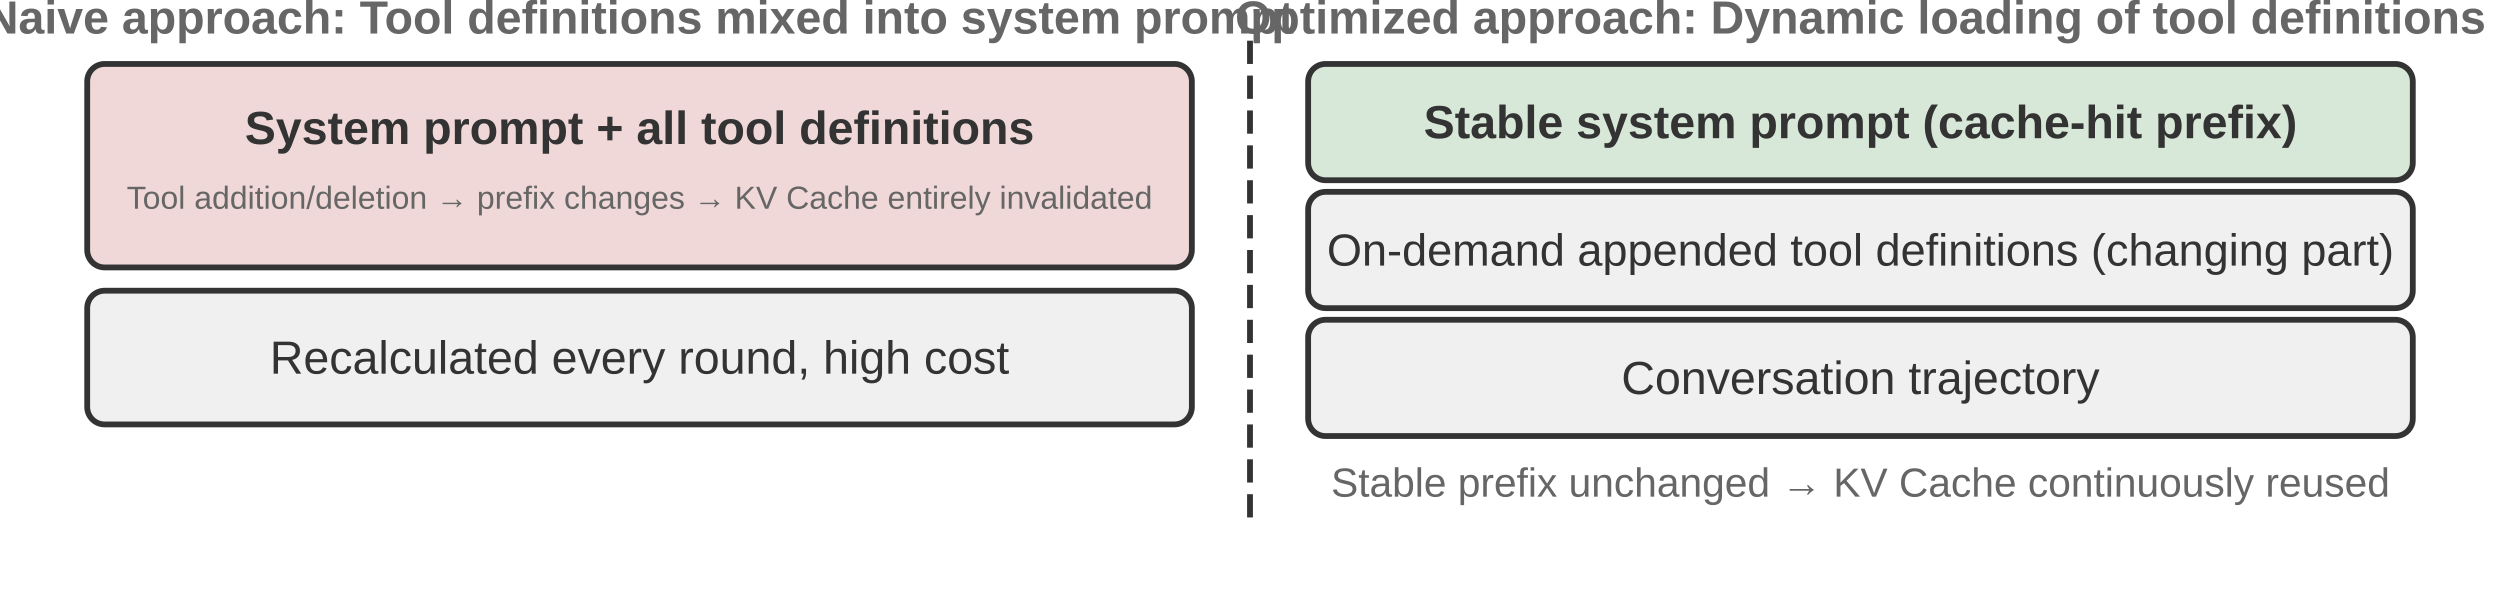
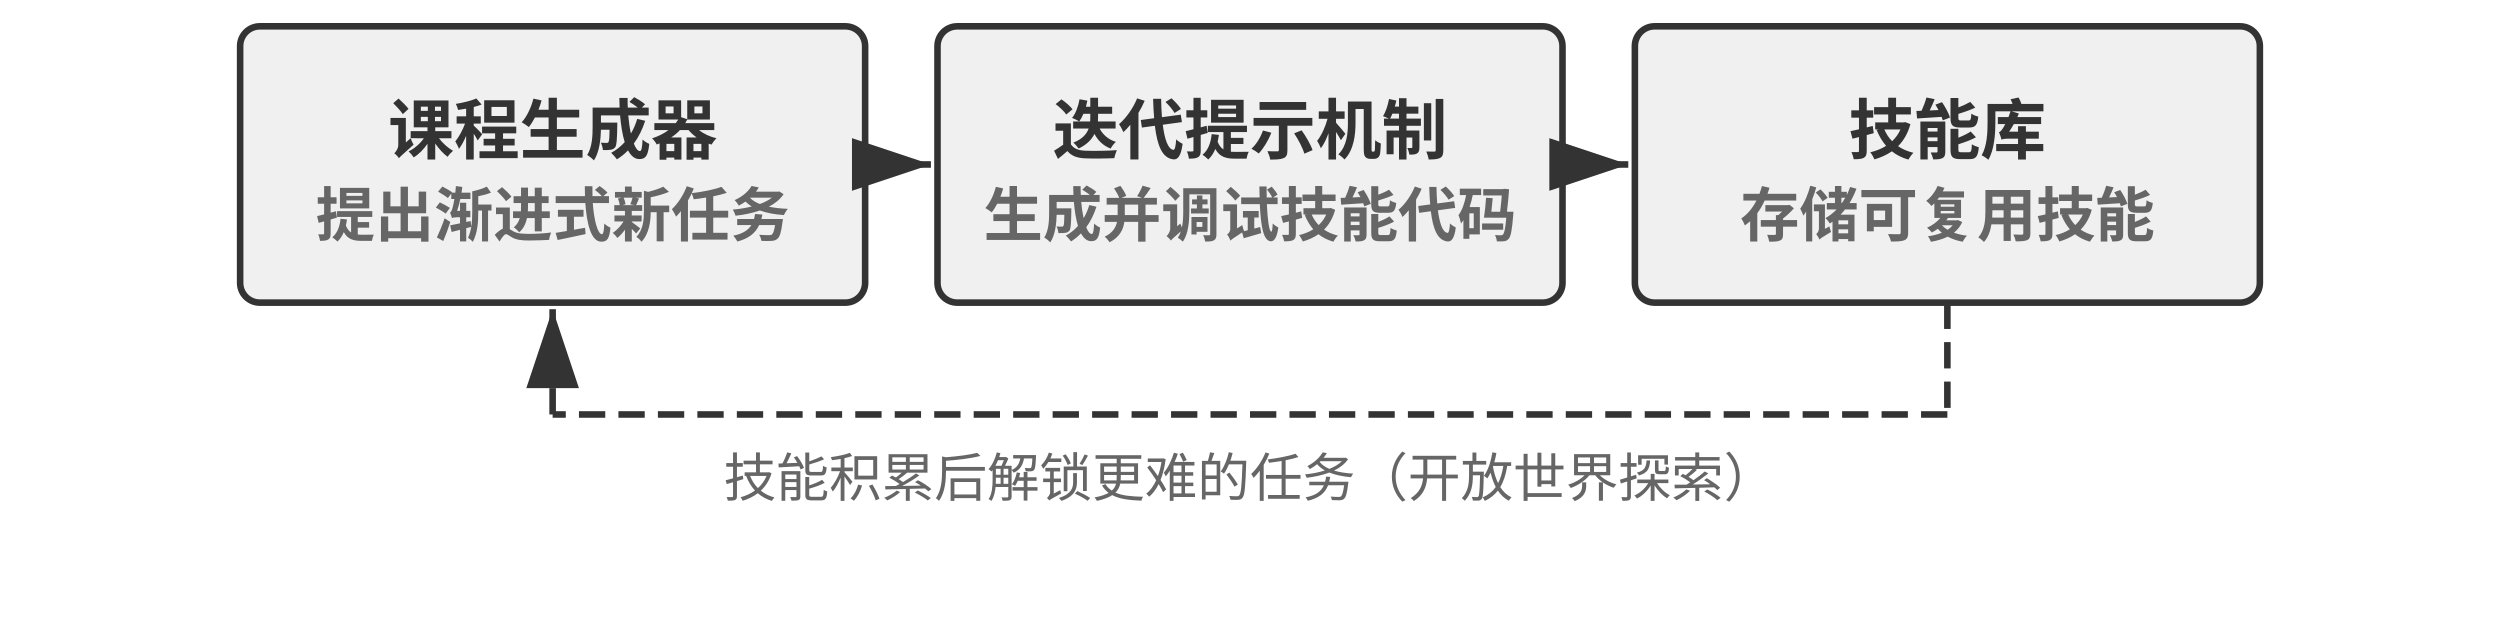
- <svg xmlns="http://www.w3.org/2000/svg" viewBox="0 40 860 204" width="860" height="204" style="background:#ffffff">
+ <svg xmlns="http://www.w3.org/2000/svg" viewBox="0 40 760 194" width="760" height="194" style="background:#ffffff">
  <defs>
    <marker id="ah" markerWidth="12" markerHeight="8" refX="12" refY="4" orient="auto">
      <polygon points="0 0, 12 4, 0 8" fill="#333333" />
    </marker>
    <marker id="ah-light" markerWidth="12" markerHeight="8" refX="12" refY="4" orient="auto">
      <polygon points="0 0, 12 4, 0 8" fill="#999999" />
    </marker>
  </defs>
-   <text x="220" y="46" font-family="Arial, 'Helvetica Neue', Helvetica, 'PingFang SC', 'Microsoft YaHei', sans-serif" font-size="16" fill="#666666" text-anchor="middle" dominant-baseline="central" font-weight="bold">Naive approach: Tool definitions mixed into system prompt</text>
-   <rect x="30" y="62" width="380" height="70" rx="6" fill="#f0d8d8" stroke="#333333" stroke-width="2" />
-   <text x="220" y="84" font-family="Arial, 'Helvetica Neue', Helvetica, 'PingFang SC', 'Microsoft YaHei', sans-serif" font-size="16" fill="#333333" text-anchor="middle" dominant-baseline="central" font-weight="bold">System prompt + all tool definitions</text>
-   <text x="220" y="108" font-family="Arial, 'Helvetica Neue', Helvetica, 'PingFang SC', 'Microsoft YaHei', sans-serif" font-size="11" fill="#666666" text-anchor="middle" dominant-baseline="central" font-weight="normal">Tool addition/deletion → prefix changes → KV Cache entirely invalidated</text>
-   <rect x="30" y="140" width="380" height="46" rx="6" fill="#f0f0f0" stroke="#333333" stroke-width="2" />
-   <text x="220" y="163" font-family="Arial, 'Helvetica Neue', Helvetica, 'PingFang SC', 'Microsoft YaHei', sans-serif" font-size="16" fill="#333333" text-anchor="middle" dominant-baseline="central" font-weight="normal">Recalculated every round, high cost</text>
-   <text x="640" y="46" font-family="Arial, 'Helvetica Neue', Helvetica, 'PingFang SC', 'Microsoft YaHei', sans-serif" font-size="16" fill="#666666" text-anchor="middle" dominant-baseline="central" font-weight="bold">Optimized approach: Dynamic loading of tool definitions</text>
-   <rect x="450" y="62" width="380" height="40" rx="6" fill="#d8e8d8" stroke="#333333" stroke-width="2" />
-   <text x="640" y="82" font-family="Arial, 'Helvetica Neue', Helvetica, 'PingFang SC', 'Microsoft YaHei', sans-serif" font-size="16" fill="#333333" text-anchor="middle" dominant-baseline="central" font-weight="bold">Stable system prompt (cache-hit prefix)</text>
-   <rect x="450" y="106" width="380" height="40" rx="6" fill="#f0f0f0" stroke="#333333" stroke-width="2" />
-   <text x="640" y="126" font-family="Arial, 'Helvetica Neue', Helvetica, 'PingFang SC', 'Microsoft YaHei', sans-serif" font-size="15.5" fill="#333333" text-anchor="middle" dominant-baseline="central" font-weight="normal">On-demand appended tool definitions (changing part)</text>
-   <rect x="450" y="150" width="380" height="40" rx="6" fill="#f0f0f0" stroke="#333333" stroke-width="2" />
-   <text x="640" y="170" font-family="Arial, 'Helvetica Neue', Helvetica, 'PingFang SC', 'Microsoft YaHei', sans-serif" font-size="16" fill="#333333" text-anchor="middle" dominant-baseline="central" font-weight="normal">Conversation trajectory</text>
-   <text x="640" y="206" font-family="Arial, 'Helvetica Neue', Helvetica, 'PingFang SC', 'Microsoft YaHei', sans-serif" font-size="14" fill="#666666" text-anchor="middle" dominant-baseline="central" font-weight="normal">Stable prefix unchanged → KV Cache continuously reused</text>
-   <line x1="430" y1="54" x2="430" y2="220" stroke="#333333" stroke-width="2" stroke-dasharray="8,4" />
+   <rect x="73.0" y="48" width="190" height="84" rx="6" fill="#f0f0f0" stroke="#333333" stroke-width="2" />
+   <text x="168.0" y="78.0" font-family="Arial, 'Helvetica Neue', Helvetica, 'PingFang SC', 'Microsoft YaHei', sans-serif" font-size="20" fill="#333333" text-anchor="middle" dominant-baseline="central" font-weight="bold">课程生成器</text>
+   <text x="168.0" y="104.0" font-family="Arial, 'Helvetica Neue', Helvetica, 'PingFang SC', 'Microsoft YaHei', sans-serif" font-size="18" fill="#666666" text-anchor="middle" dominant-baseline="central" font-weight="bold">提出渐进式新任务</text>
+   <rect x="285.0" y="48" width="190" height="84" rx="6" fill="#f0f0f0" stroke="#333333" stroke-width="2" />
+   <text x="380.0" y="78.0" font-family="Arial, 'Helvetica Neue', Helvetica, 'PingFang SC', 'Microsoft YaHei', sans-serif" font-size="20" fill="#333333" text-anchor="middle" dominant-baseline="central" font-weight="bold">迭代提示机制</text>
+   <text x="380.0" y="104.0" font-family="Arial, 'Helvetica Neue', Helvetica, 'PingFang SC', 'Microsoft YaHei', sans-serif" font-size="18" fill="#666666" text-anchor="middle" dominant-baseline="central" font-weight="bold">生成并调试技能代码</text>
+   <line x1="265.0" y1="90.0" x2="283.0" y2="90.0" stroke="#333333" stroke-width="2" marker-end="url(#ah)" />
+   <rect x="497.0" y="48" width="190" height="84" rx="6" fill="#f0f0f0" stroke="#333333" stroke-width="2" />
+   <text x="592.0" y="78.0" font-family="Arial, 'Helvetica Neue', Helvetica, 'PingFang SC', 'Microsoft YaHei', sans-serif" font-size="20" fill="#333333" text-anchor="middle" dominant-baseline="central" font-weight="bold">技能库</text>
+   <text x="592.0" y="104.0" font-family="Arial, 'Helvetica Neue', Helvetica, 'PingFang SC', 'Microsoft YaHei', sans-serif" font-size="18" fill="#666666" text-anchor="middle" dominant-baseline="central" font-weight="bold">存储可复用技能</text>
+   <line x1="477.0" y1="90.0" x2="495.0" y2="90.0" stroke="#333333" stroke-width="2" marker-end="url(#ah)" />
+   <line x1="592.0" y1="132" x2="592.0" y2="166" stroke="#333333" stroke-width="2" stroke-dasharray="8,4" />
+   <line x1="592.0" y1="166" x2="168.0" y2="166" stroke="#333333" stroke-width="2" stroke-dasharray="8,4" />
+   <line x1="168.0" y1="166" x2="168.0" y2="134" stroke="#333333" stroke-width="2" stroke-dasharray="8,4" marker-end="url(#ah)" />
+   <text x="380.0" y="184" font-family="Arial, 'Helvetica Neue', Helvetica, 'PingFang SC', 'Microsoft YaHei', sans-serif" font-size="16" fill="#666666" text-anchor="middle" dominant-baseline="central" font-weight="normal">技能积累后解锁更难的任务（开放世界探索）</text>
</svg>
